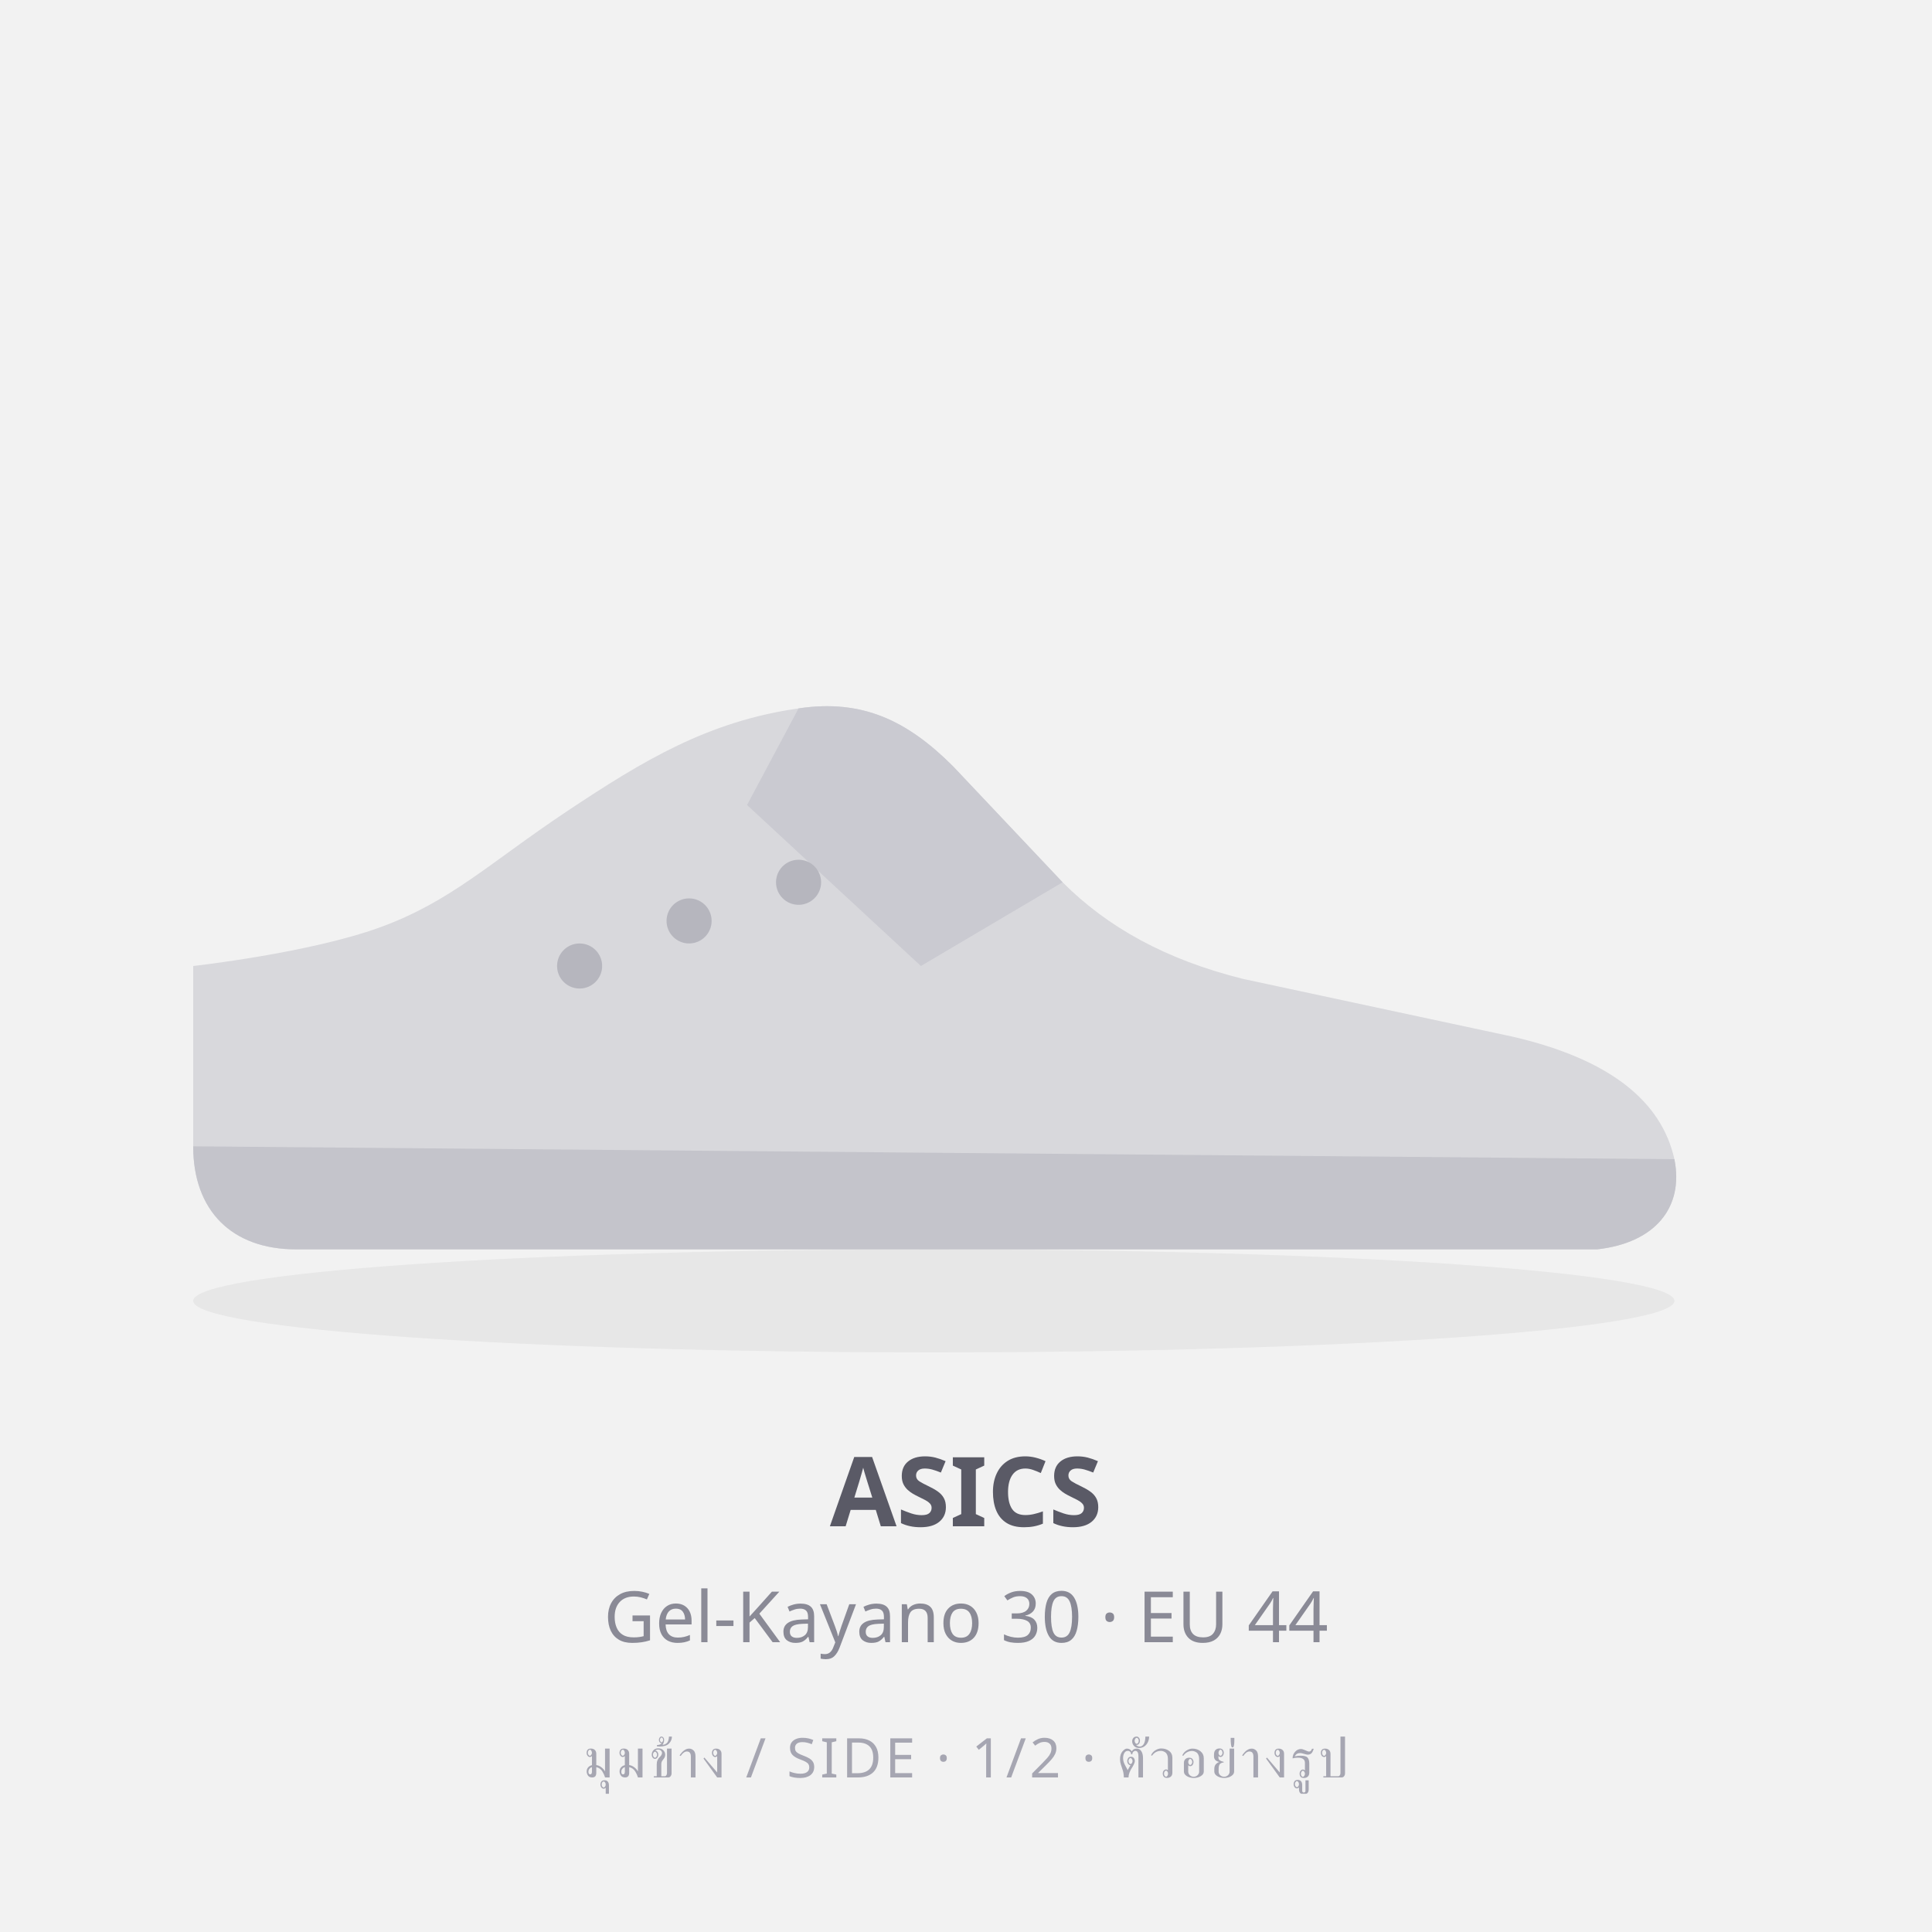
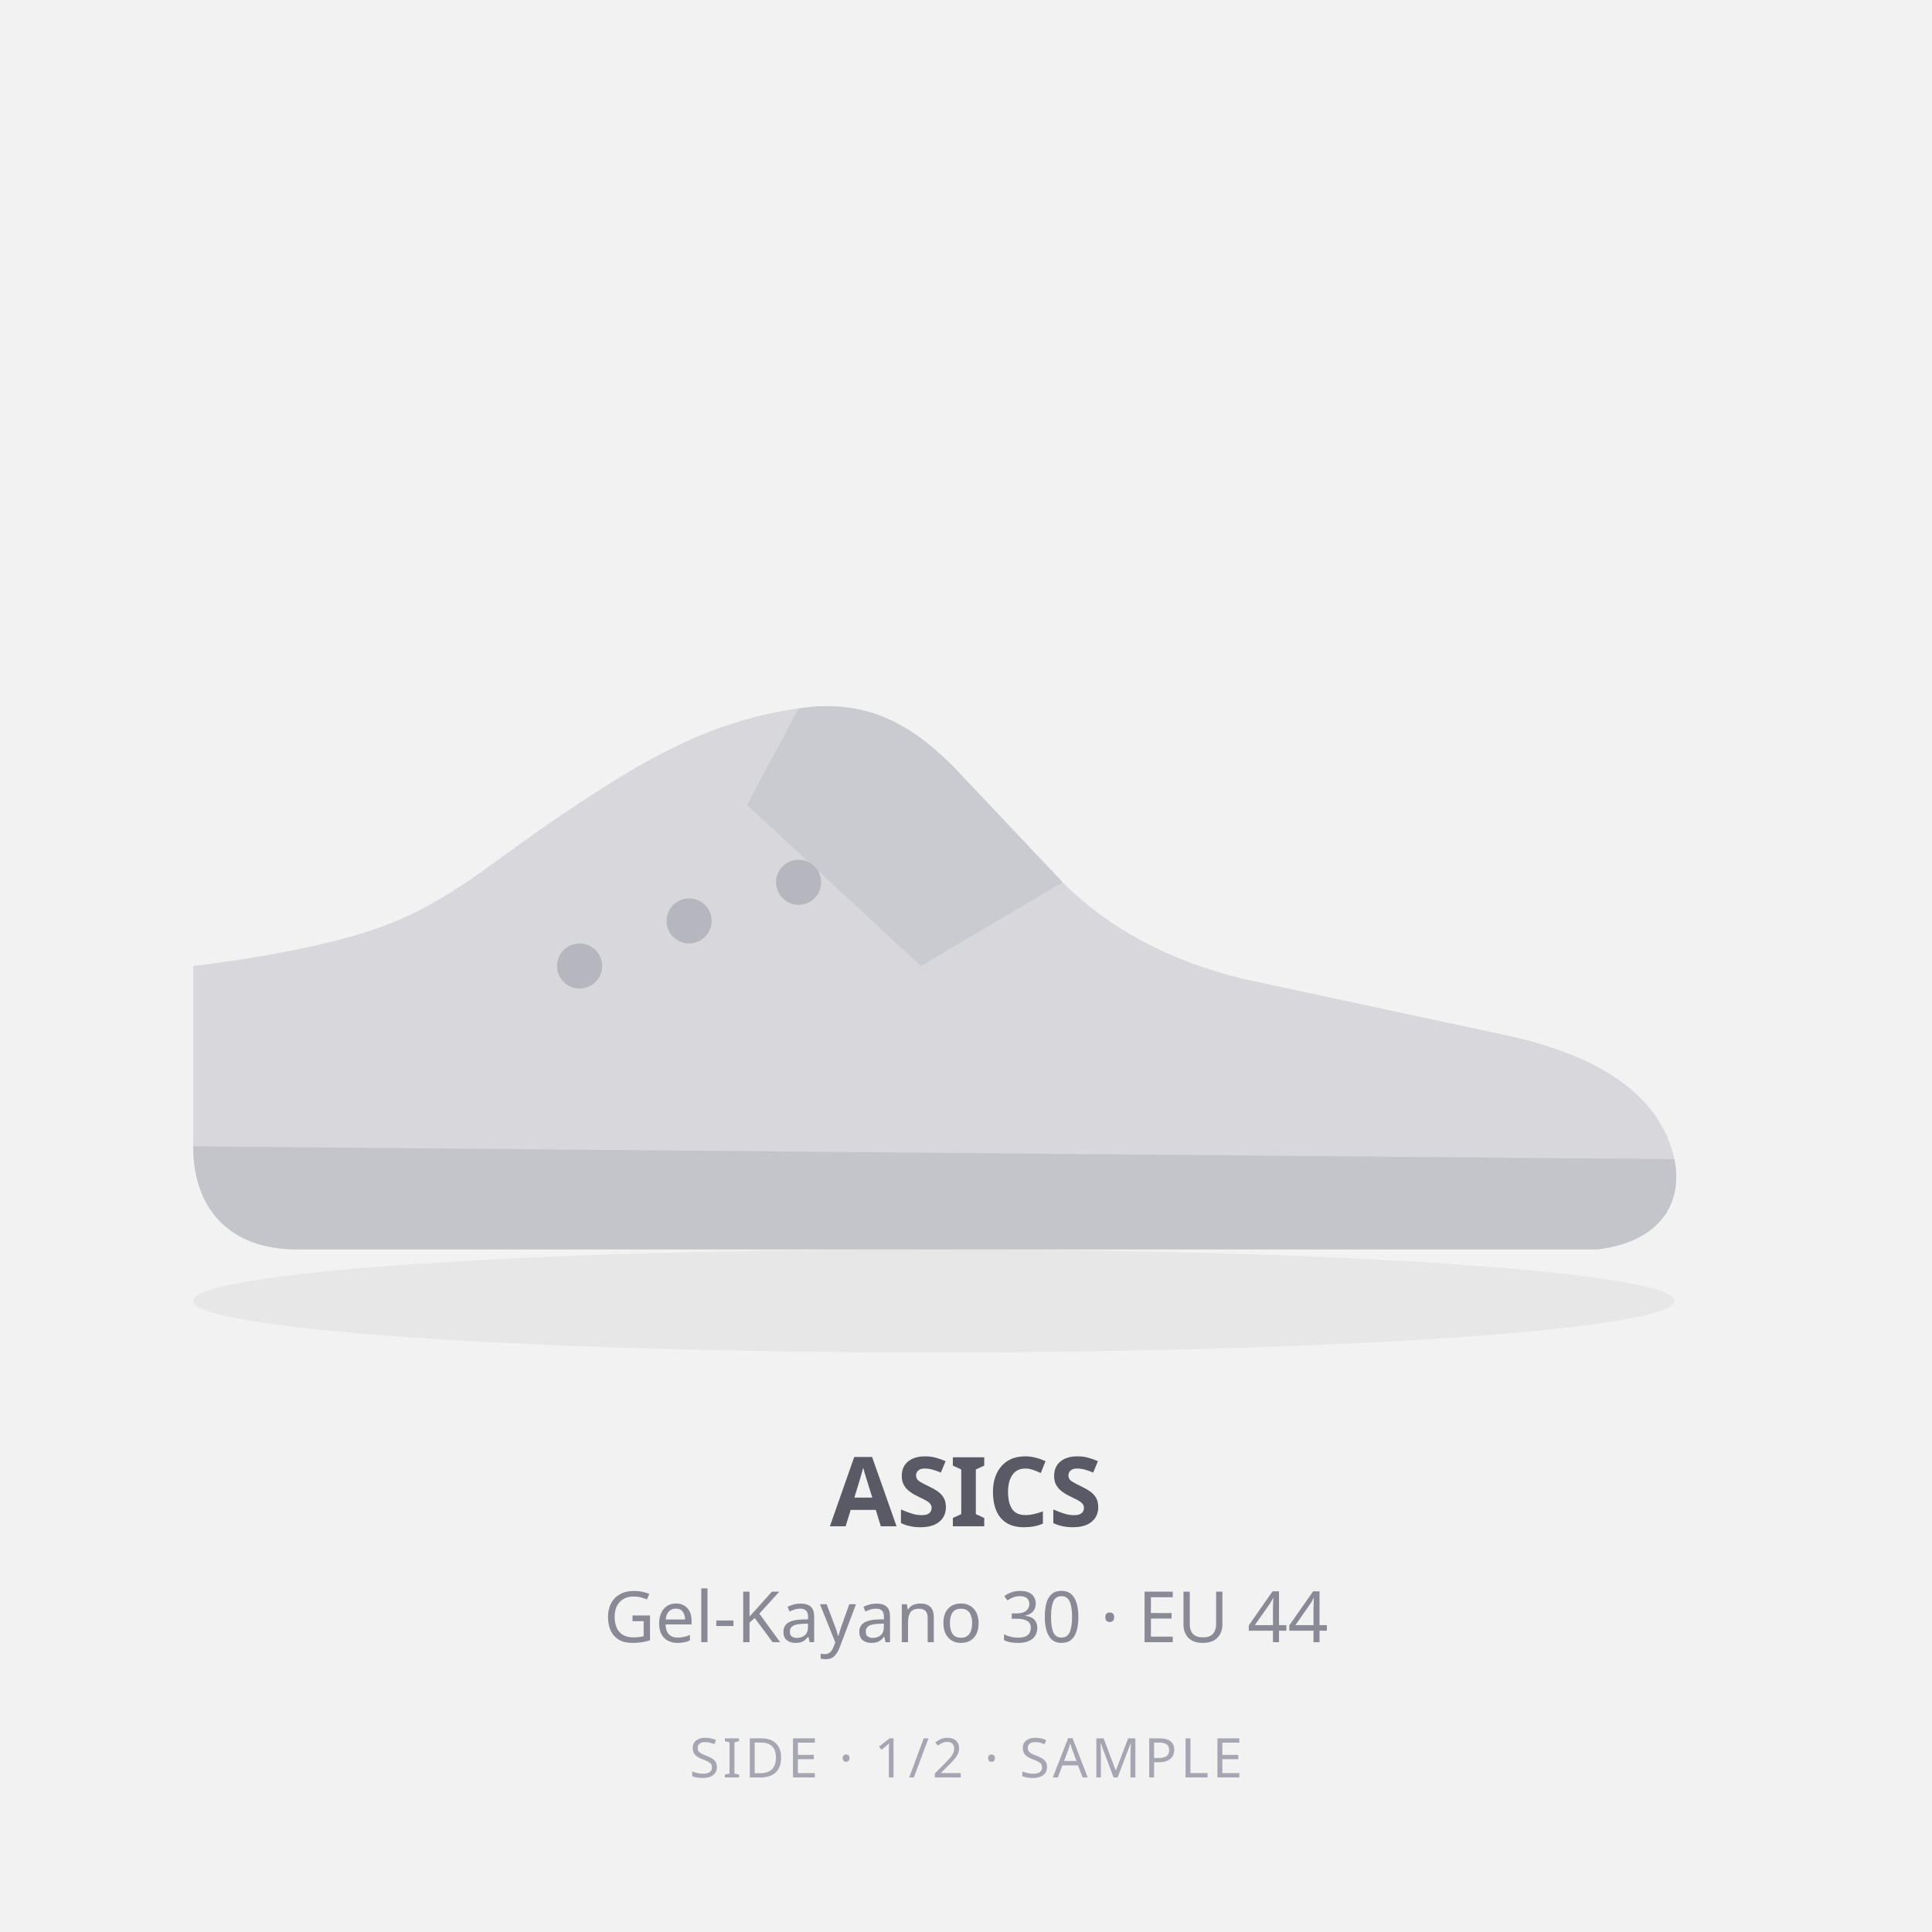
<svg xmlns="http://www.w3.org/2000/svg" viewBox="0 0 600 600" width="600" height="600" role="img" aria-labelledby="t">
  <rect width="600" height="600" fill="#F2F2F2" />
  <g transform="translate(300 300) rotate(0) scale(1) translate(-300 -300)">
    <ellipse cx="290" cy="404" rx="230" ry="16" fill="#000" opacity="0.05" />
    <path d="M60 300 C60 300 96 296 118 288 C140 280 152 268 176 252 C200 236 220 224 248 220 C268 217 282 224 296 238 L330 274 C344 288 362 298 386 304 L470 322 C500 329 516 342 520 360 C523 375 514 386 496 388 L92 388 C72 388 60 376 60 356 Z" fill="#D8D8DC" />
    <path d="M60 356 L520 360 C523 375 514 386 496 388 L92 388 C72 388 60 376 60 356 Z" fill="#C4C4CB" />
    <path d="M248 220 C268 217 282 224 296 238 L330 274 L286 300 L232 250 Z" fill="#CACAD1" />
    <circle cx="180" cy="300" r="7" fill="#B6B6BE" />
    <circle cx="214" cy="286" r="7" fill="#B6B6BE" />
    <circle cx="248" cy="274" r="7" fill="#B6B6BE" />
  </g>
  <text x="300" y="474" font-family="Kanit, 'Segoe UI', Tahoma, sans-serif" font-size="30" font-weight="700" fill="#5A5A66" text-anchor="middle">ASICS</text>
  <text x="300" y="510" font-family="Anuphan, 'Segoe UI', Tahoma, sans-serif" font-size="22" fill="#8A8A96" text-anchor="middle">Gel-Kayano 30 · EU 44</text>
-   <text x="300" y="552" font-family="Anuphan, 'Segoe UI', Tahoma, sans-serif" font-size="17" letter-spacing="1" fill="#A6A6B2" text-anchor="middle">มุมข้าง / SIDE · 1/2 · ตัวอย่างรูป</text>
+   <text x="300" y="552" font-family="Anuphan, 'Segoe UI', Tahoma, sans-serif" font-size="17" letter-spacing="1" fill="#A6A6B2" text-anchor="middle">SIDE · 1/2 · SAMPLE</text>
</svg>
